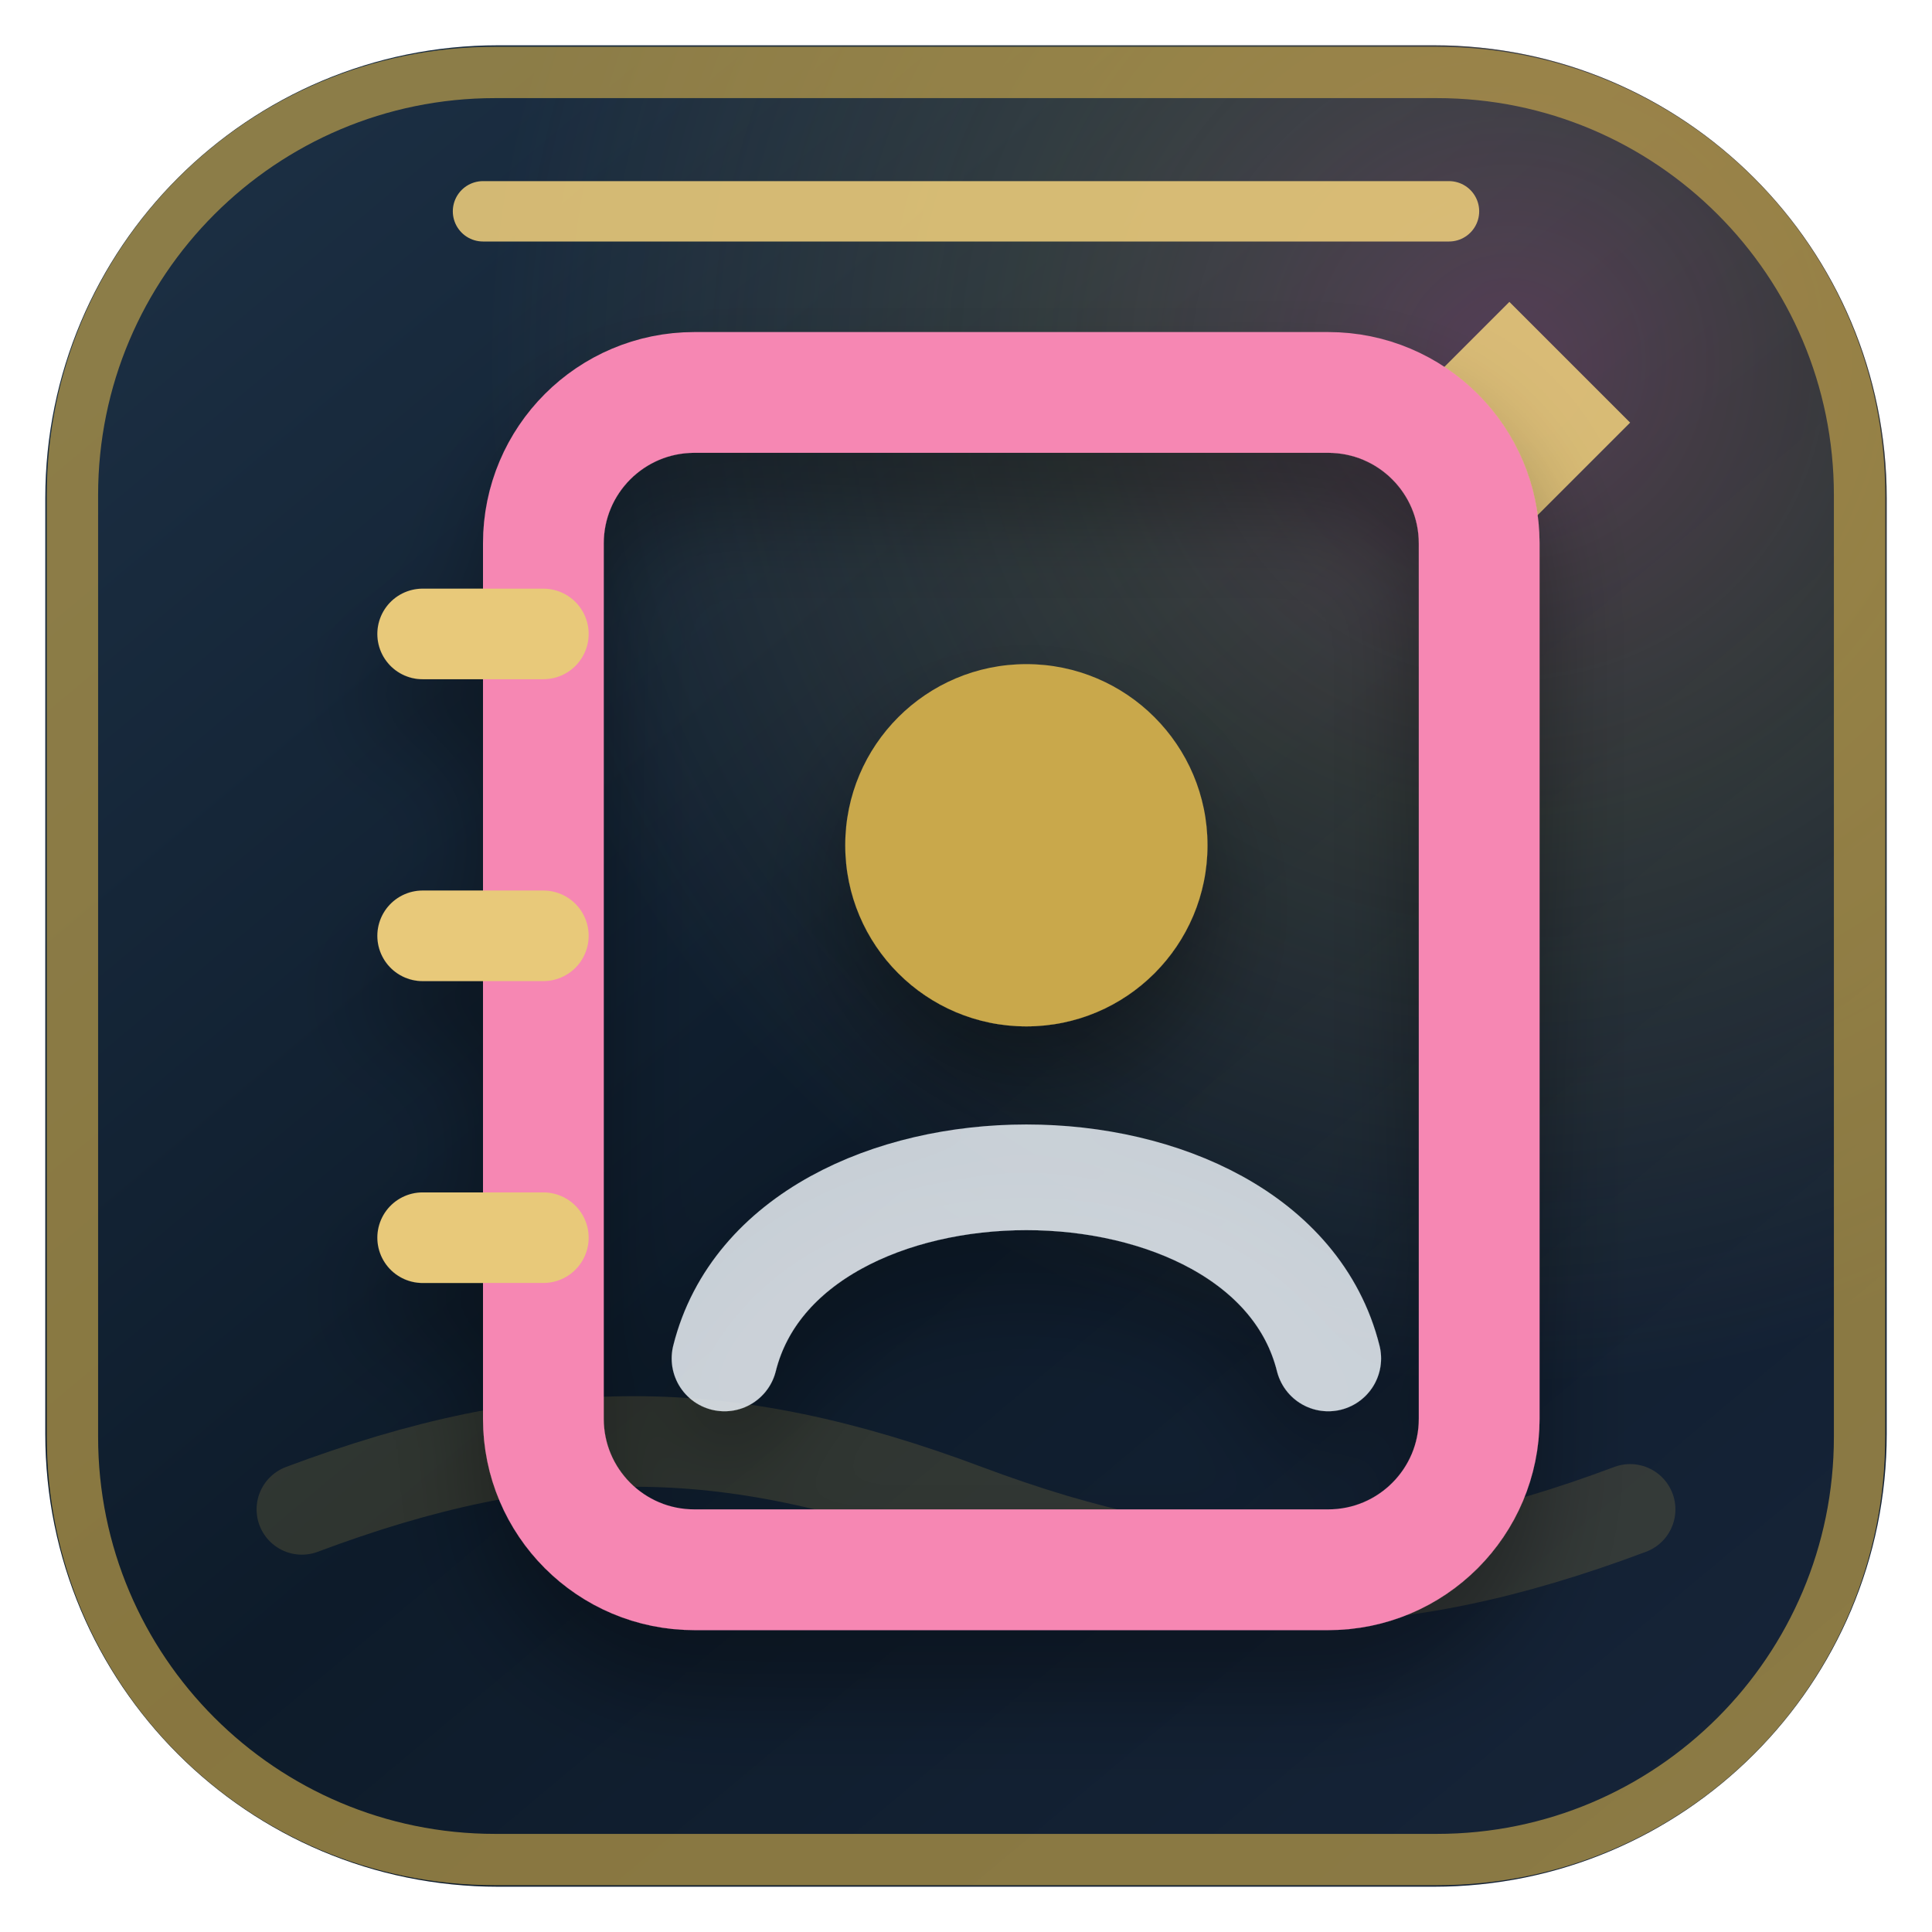
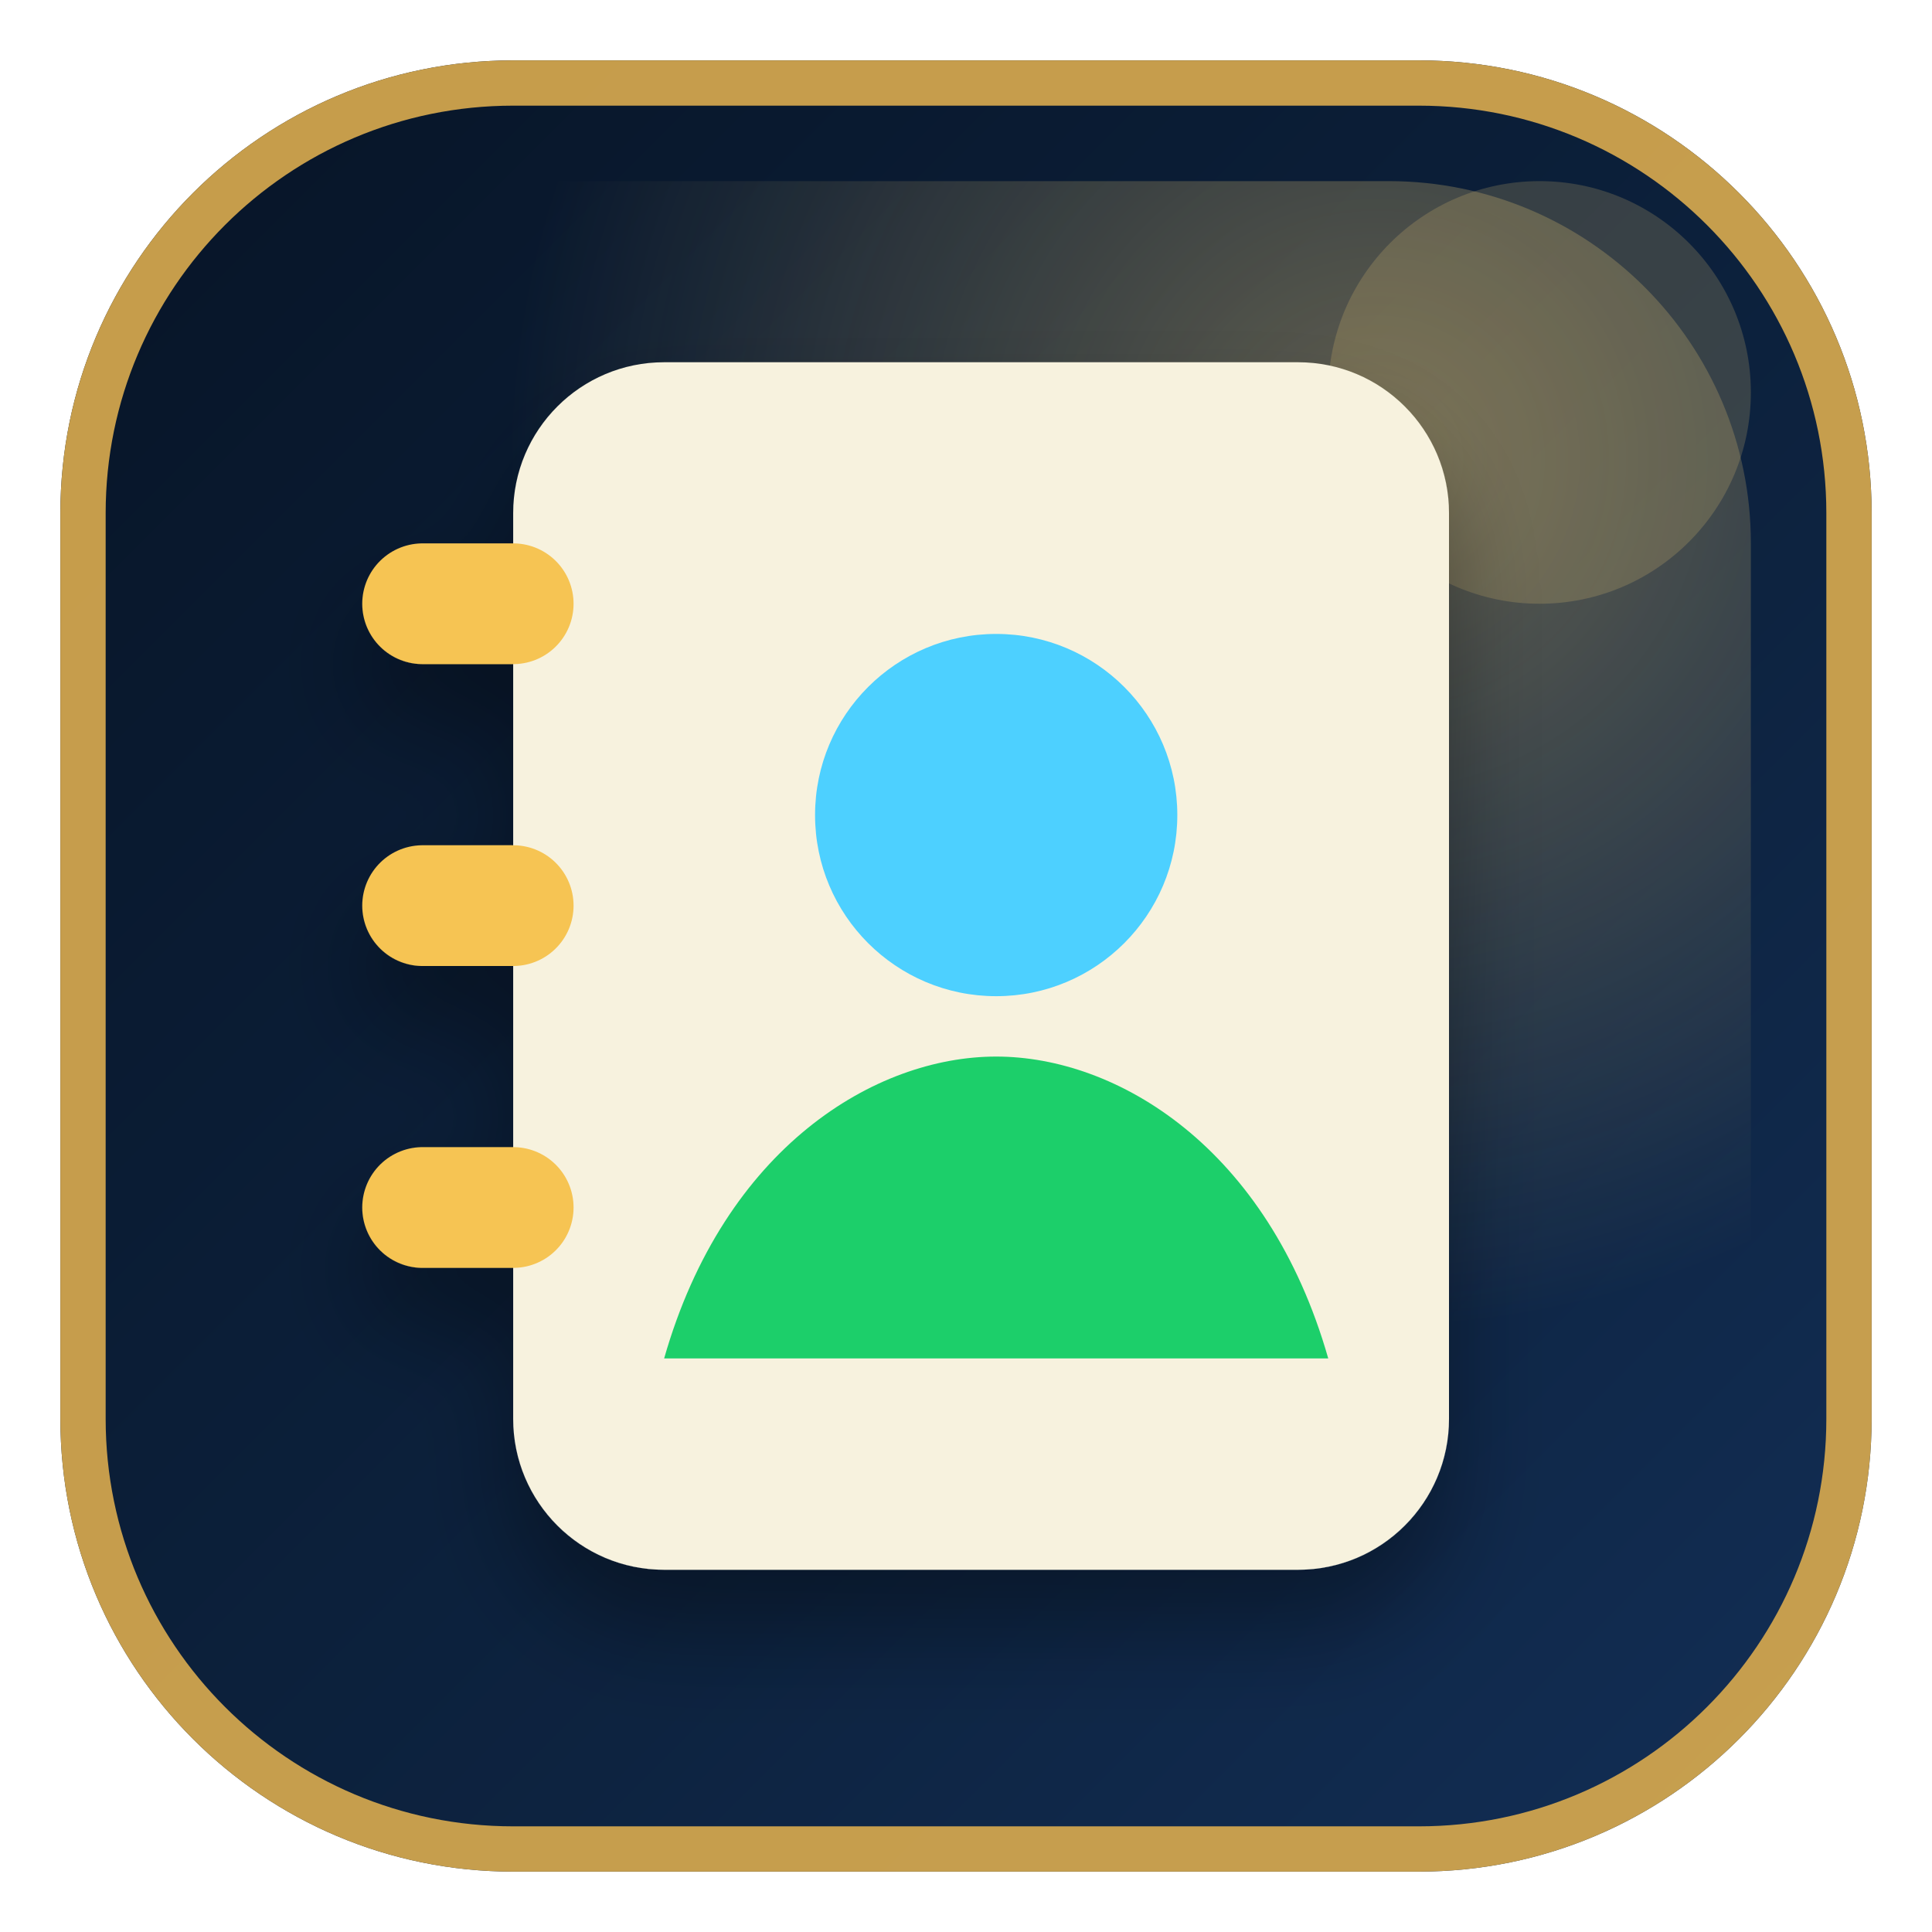
- <svg xmlns="http://www.w3.org/2000/svg" viewBox="0 0 64 64" role="img" aria-label="Contatos — símbolo BIF">
+ <svg xmlns="http://www.w3.org/2000/svg" viewBox="0 0 64 64" role="img" aria-label="contatos">
  <defs>
-     <linearGradient id="bg" x1="10" y1="5" x2="56" y2="60" gradientUnits="userSpaceOnUse">
-       <stop offset="0" stop-color="#1b2e42" />
-       <stop offset="0.52" stop-color="#0d1b2a" />
-       <stop offset="1" stop-color="#162438" />
+     <linearGradient id="bg" x1="0" y1="0" x2="1" y2="1">
+       <stop offset="0" stop-color="#071426" />
+       <stop offset="0.62" stop-color="#0d2340" />
+       <stop offset="1" stop-color="#132f57" />
    </linearGradient>
-     <radialGradient id="glow" cx="50" cy="12" r="34" gradientUnits="userSpaceOnUse">
-       <stop offset="0" stop-color="#f687b3" stop-opacity="0.30" />
-       <stop offset="0.45" stop-color="#e8c97a" stop-opacity="0.15" />
-       <stop offset="1" stop-color="#e8c97a" stop-opacity="0" />
+     <radialGradient id="glow" cx="76%" cy="18%" r="55%">
+       <stop offset="0" stop-color="#ffd67a" stop-opacity="0.35" />
+       <stop offset="1" stop-color="#ffd67a" stop-opacity="0" />
    </radialGradient>
-     <filter id="soft" x="-20%" y="-20%" width="140%" height="140%">
-       <feDropShadow dx="0" dy="2" stdDeviation="1.6" flood-color="#000000" flood-opacity="0.35" />
+     <filter id="shadow" x="-20%" y="-20%" width="140%" height="140%">
+       <feDropShadow dx="0" dy="2" stdDeviation="1.6" flood-color="#000" flood-opacity="0.34" />
    </filter>
  </defs>
-   <rect x="1.5" y="1.5" width="61" height="61" rx="15" fill="url(#bg)" />
-   <rect x="1.5" y="1.5" width="61" height="61" rx="15" fill="url(#glow)" />
-   <rect x="2.4" y="2.4" width="59.2" height="59.2" rx="14" fill="none" stroke="#c9a84c" stroke-opacity="0.65" stroke-width="1.7" />
-   <path d="M16 7h32" stroke="#e8c97a" stroke-opacity="0.9" stroke-width="2" stroke-linecap="round" />
-   <path d="M50 10l4 4-4 4-4-4z" fill="#e8c97a" fill-opacity="0.9" />
-   <path d="M10 50c8-3 14-3 22 0s14 3 22 0" fill="none" stroke="#c9a84c" stroke-opacity="0.18" stroke-width="3" stroke-linecap="round" />
-   <g filter="url(#soft)" stroke-linecap="round" stroke-linejoin="round">
-     <rect x="18" y="13" width="31" height="39" rx="5" fill="none" stroke="#f687b3" stroke-width="4" />
-     <path d="M18 21h-4M18 31h-4M18 41h-4" stroke="#e8c97a" stroke-width="3" stroke-linecap="round" />
-     <circle cx="34" cy="28" r="6" fill="#c9a84c" />
-     <path d="M24 45c2-8 18-8 20 0" fill="none" stroke="#e8edf3" stroke-opacity=".85" stroke-width="3.5" stroke-linecap="round" />
+   <rect x="2" y="2" width="60" height="60" rx="15" fill="url(#bg)" />
+   <rect x="2.75" y="2.75" width="58.5" height="58.5" rx="14.25" fill="none" stroke="#d6a84e" stroke-width="1.5" opacity="0.92" />
+   <rect x="6" y="6" width="52" height="52" rx="12" fill="url(#glow)" />
+   <circle cx="51" cy="13" r="7" fill="#ffd67a" opacity="0.18" />
+   <g filter="url(#shadow)">
+     <rect x="17" y="12" width="31" height="40" rx="5" fill="#f7f2de" />
+     <path d="M17 20h-3M17 30h-3M17 40h-3" stroke="#f6c453" stroke-width="4" stroke-linecap="round" />
+     <circle cx="33" cy="27" r="6" fill="#4dd0ff" />
+     <path d="M22 45c2-7 7-10 11-10s9 3 11 10" fill="#1fcf6b" />
  </g>
</svg>
